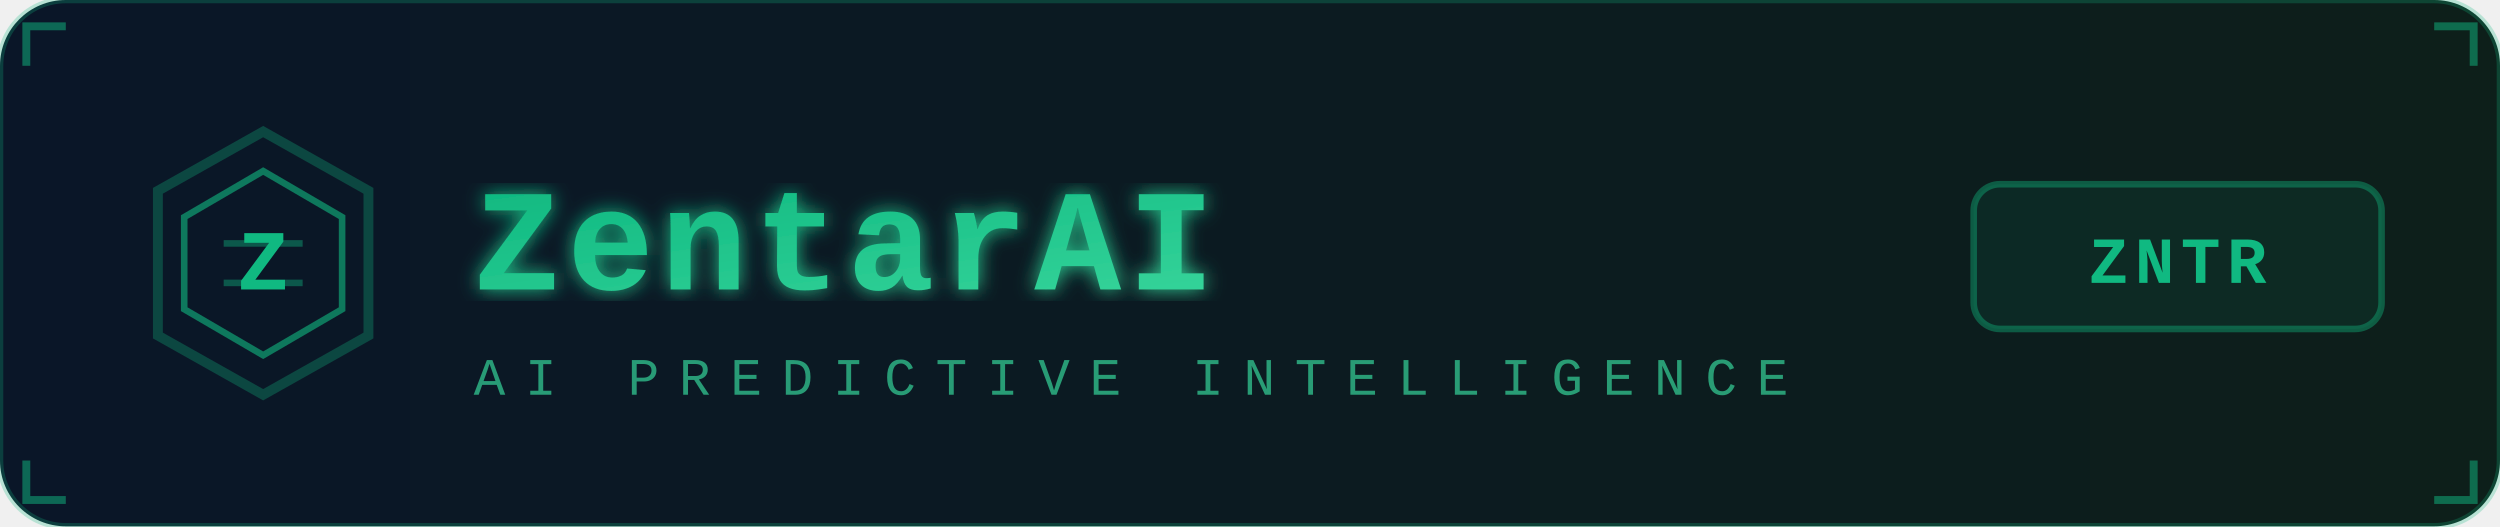
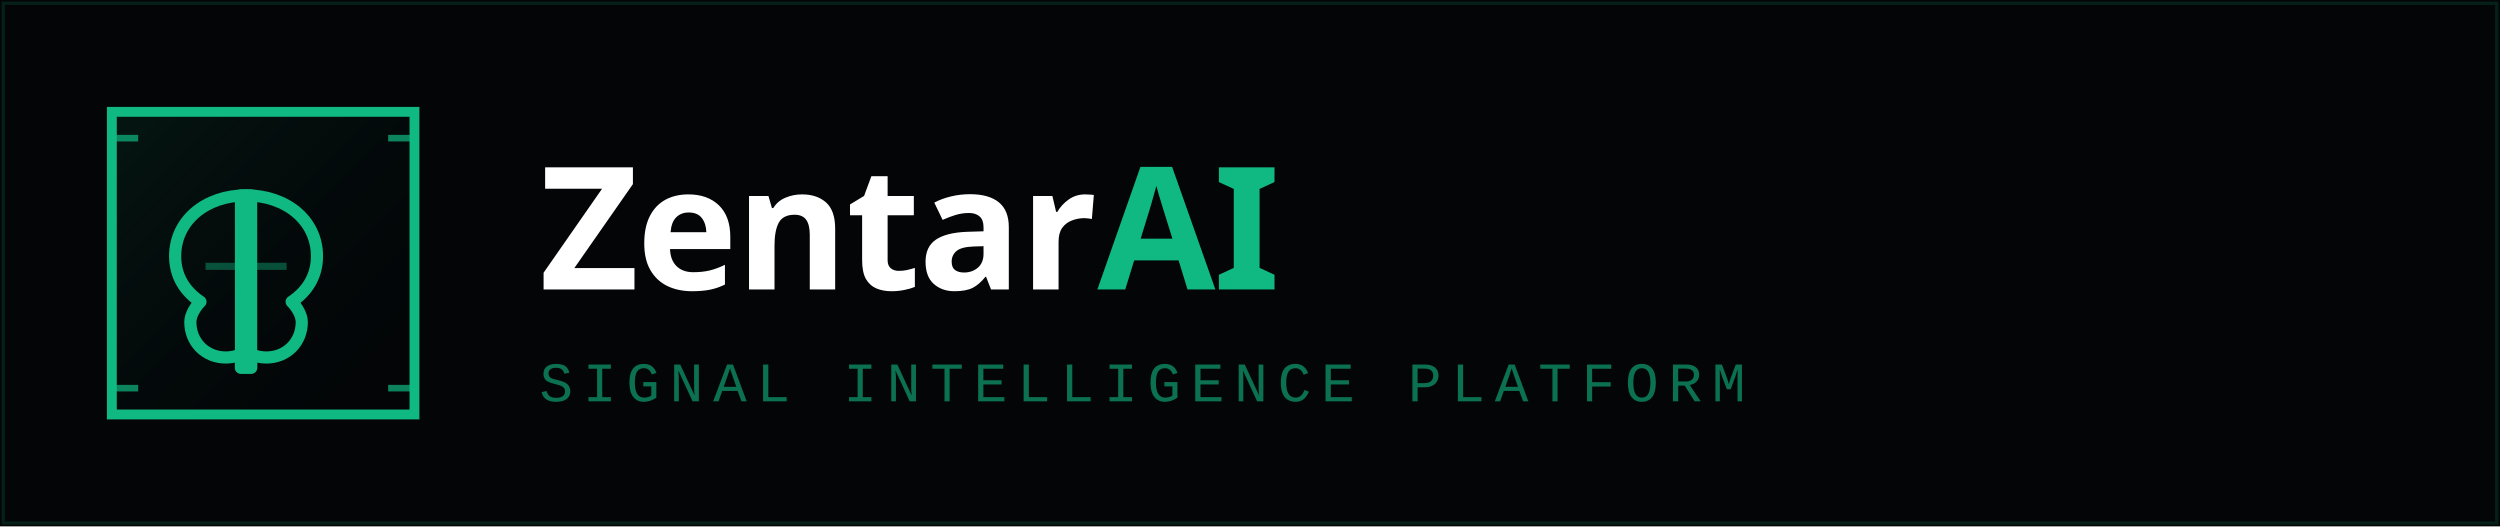
<svg xmlns="http://www.w3.org/2000/svg" viewBox="0 0 380 80" width="380" height="80">
  <defs>
-     <linearGradient id="bg" x1="0%" y1="0%" x2="100%" y2="0%">
-       <stop offset="0%" style="stop-color:#0a1628" />
-       <stop offset="100%" style="stop-color:#0d1f1a" />
+     <linearGradient id="markbg" x1="0%" y1="0%" x2="100%" y2="100%">
+       <stop offset="0%" style="stop-color:#10b98118" />
+       <stop offset="100%" style="stop-color:transparent" />
    </linearGradient>
-     <linearGradient id="glow" x1="0%" y1="0%" x2="100%" y2="100%">
-       <stop offset="0%" style="stop-color:#10b981" />
-       <stop offset="100%" style="stop-color:#34d399" />
-     </linearGradient>
-     <filter id="f1">
-       <feGaussianBlur stdDeviation="1.5" result="blur" />
-       <feMerge>
-         <feMergeNode in="blur" />
-         <feMergeNode in="SourceGraphic" />
-       </feMerge>
-     </filter>
  </defs>
-   <rect width="380" height="80" fill="url(#bg)" rx="10" />
-   <rect width="380" height="80" fill="none" stroke="#10b981" stroke-width="1" stroke-opacity="0.25" rx="10" />
-   <path d="M10 4 L4 4 L4 10" fill="none" stroke="#10b981" stroke-width="1.2" opacity="0.5" />
-   <path d="M370 4 L376 4 L376 10" fill="none" stroke="#10b981" stroke-width="1.2" opacity="0.5" />
-   <path d="M10 76 L4 76 L4 70" fill="none" stroke="#10b981" stroke-width="1.2" opacity="0.5" />
-   <path d="M370 76 L376 76 L376 70" fill="none" stroke="#10b981" stroke-width="1.2" opacity="0.5" />
-   <polygon points="40,20 56,29 56,40 56,51 40,60 24,51 24,40 24,29" fill="none" stroke="#10b981" stroke-width="1.5" opacity="0.3" />
-   <polygon points="40,26 52,33 52,40 52,47 40,54 28,47 28,40 28,33" fill="none" stroke="#10b981" stroke-width="1" opacity="0.6" />
-   <line x1="34" y1="37" x2="46" y2="37" stroke="#10b981" stroke-width="1" opacity="0.4" />
-   <line x1="32" y1="40" x2="48" y2="40" stroke="#10b981" stroke-width="1.5" opacity="0.9" filter="url(#f1)" />
-   <line x1="34" y1="43" x2="46" y2="43" stroke="#10b981" stroke-width="1" opacity="0.4" />
-   <text x="40" y="44" font-family="'Courier New',monospace" font-size="13" font-weight="900" fill="#10b981" text-anchor="middle">Z</text>
-   <text x="72" y="44" font-family="'Courier New',monospace" font-size="22" font-weight="900" fill="url(#glow)" letter-spacing="1" filter="url(#f1)">ZentarAI</text>
-   <text x="72" y="60" font-family="'Courier New',monospace" font-size="8" fill="#34d399" letter-spacing="3" opacity="0.7">AI PREDICTIVE INTELLIGENCE</text>
-   <rect x="300" y="28" width="62" height="22" rx="4" fill="rgba(16,185,129,0.08)" stroke="#10b981" stroke-width="1" stroke-opacity="0.4" />
-   <text x="331" y="43" font-family="'Courier New',monospace" font-size="10" font-weight="700" fill="#10b981" text-anchor="middle" letter-spacing="1">ZNTR</text>
+   <rect width="380" height="80" fill="#030507" />
+   <rect x="0.5" y="0.5" width="379" height="79" fill="none" stroke="#10b981" stroke-width="0.5" opacity="0.15" />
+   <rect x="17" y="17" width="46" height="46" fill="url(#markbg)" stroke="#10b981" stroke-width="1.5" />
+   <g transform="translate(22, 22) scale(1.54)">
+     <path d="M10 5 C6 5 3 7.5 3 11 C3 13 4 14.5 5.5 15.5 C5 16 4.5 16.8 4.5 17.5 C4.5 19.5 6 21 8 21 C8.5 21 9 20.9 9.5 20.7 L9.5 22 L10.5 22 L10.5 5 Z" fill="none" stroke="#10b981" stroke-width="1.2" stroke-linecap="round" stroke-linejoin="round" />
+     <path d="M10 5 C14 5 17 7.5 17 11 C17 13 16 14.5 14.5 15.5 C15 16 15.5 16.8 15.5 17.5 C15.5 19.5 14 21 12 21 C11.5 21 11 20.9 10.5 20.7 L10.5 22 L9.5 22 L9.5 5 Z" fill="none" stroke="#10b981" stroke-width="1.2" stroke-linecap="round" stroke-linejoin="round" />
+     <line x1="10" y1="8" x2="10" y2="20" stroke="#10b981" stroke-width="0.7" opacity="0.5" />
+     <line x1="6" y1="12" x2="14" y2="12" stroke="#10b981" stroke-width="0.7" opacity="0.4" />
+   </g>
+   <path d="M21 21 L17 21 L17 25" fill="none" stroke="#10b981" stroke-width="1" opacity="0.7" />
+   <path d="M59 21 L63 21 L63 25" fill="none" stroke="#10b981" stroke-width="1" opacity="0.7" />
+   <path d="M21 59 L17 59 L17 55" fill="none" stroke="#10b981" stroke-width="1" opacity="0.7" />
+   <path d="M59 59 L63 59 L63 55" fill="none" stroke="#10b981" stroke-width="1" opacity="0.7" />
+   <text x="82" y="44" font-family="system-ui, sans-serif" font-size="26" font-weight="700" fill="white" letter-spacing="-0.3">Zentar<tspan fill="#10b981">AI</tspan>
+   </text>
+   <text x="82" y="61" font-family="'Courier New', monospace" font-size="8.5" fill="#10b981" letter-spacing="1.5" opacity="0.6">SIGNAL INTELLIGENCE PLATFORM</text>
</svg>
